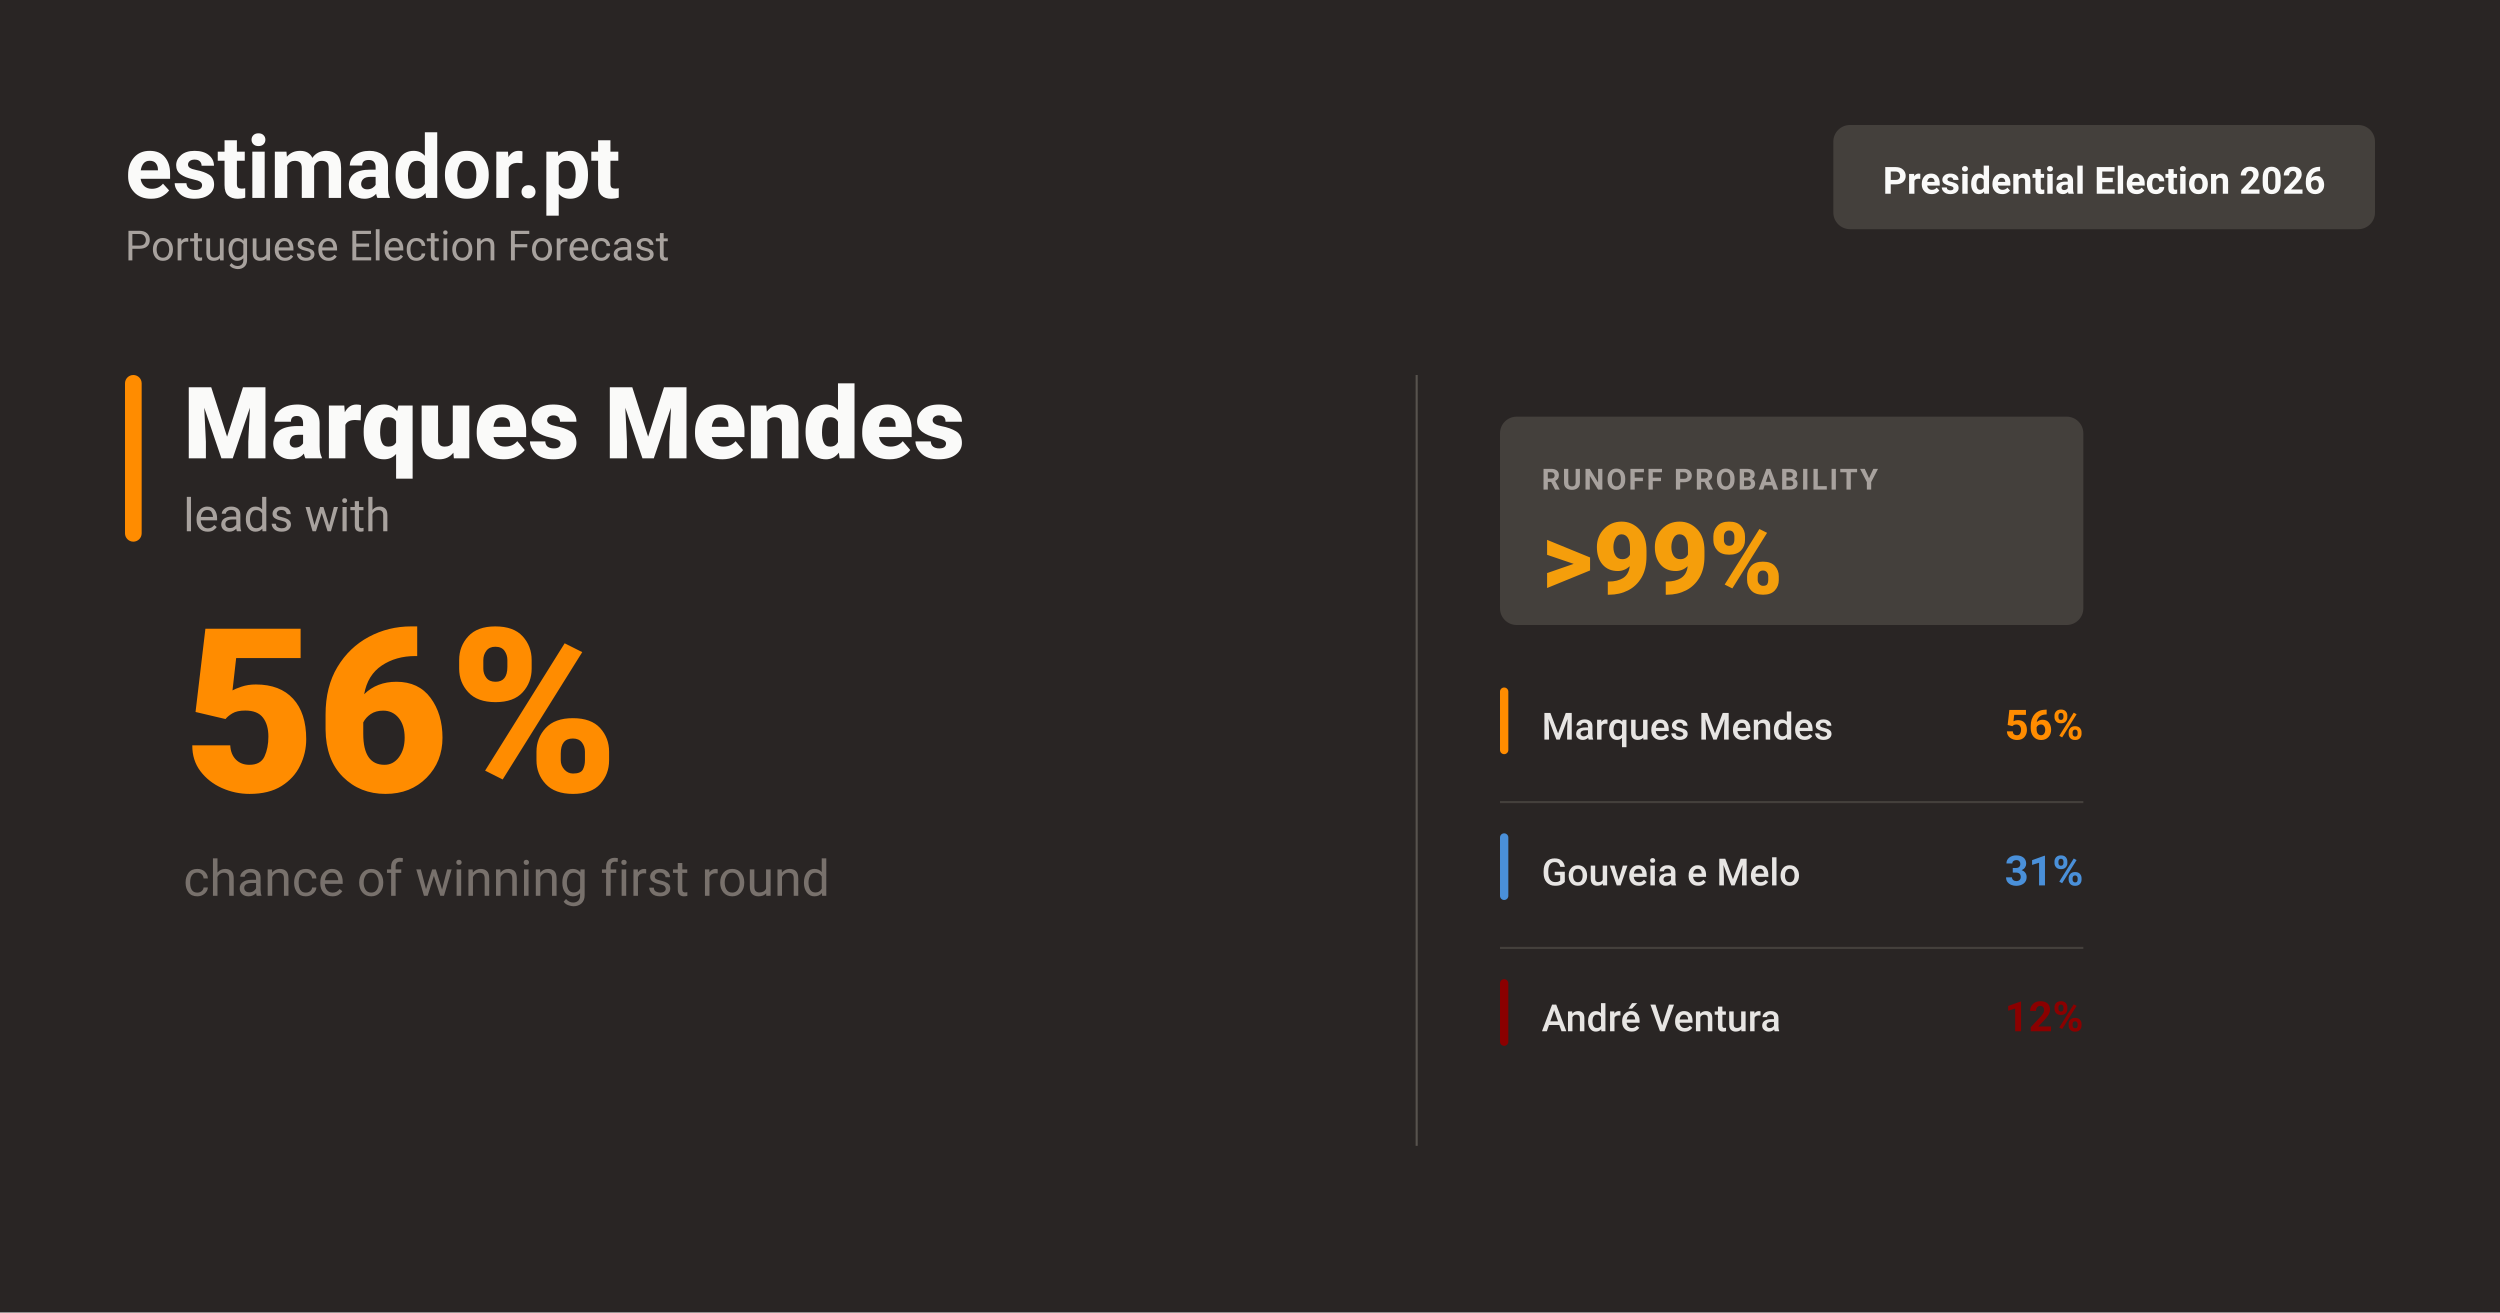
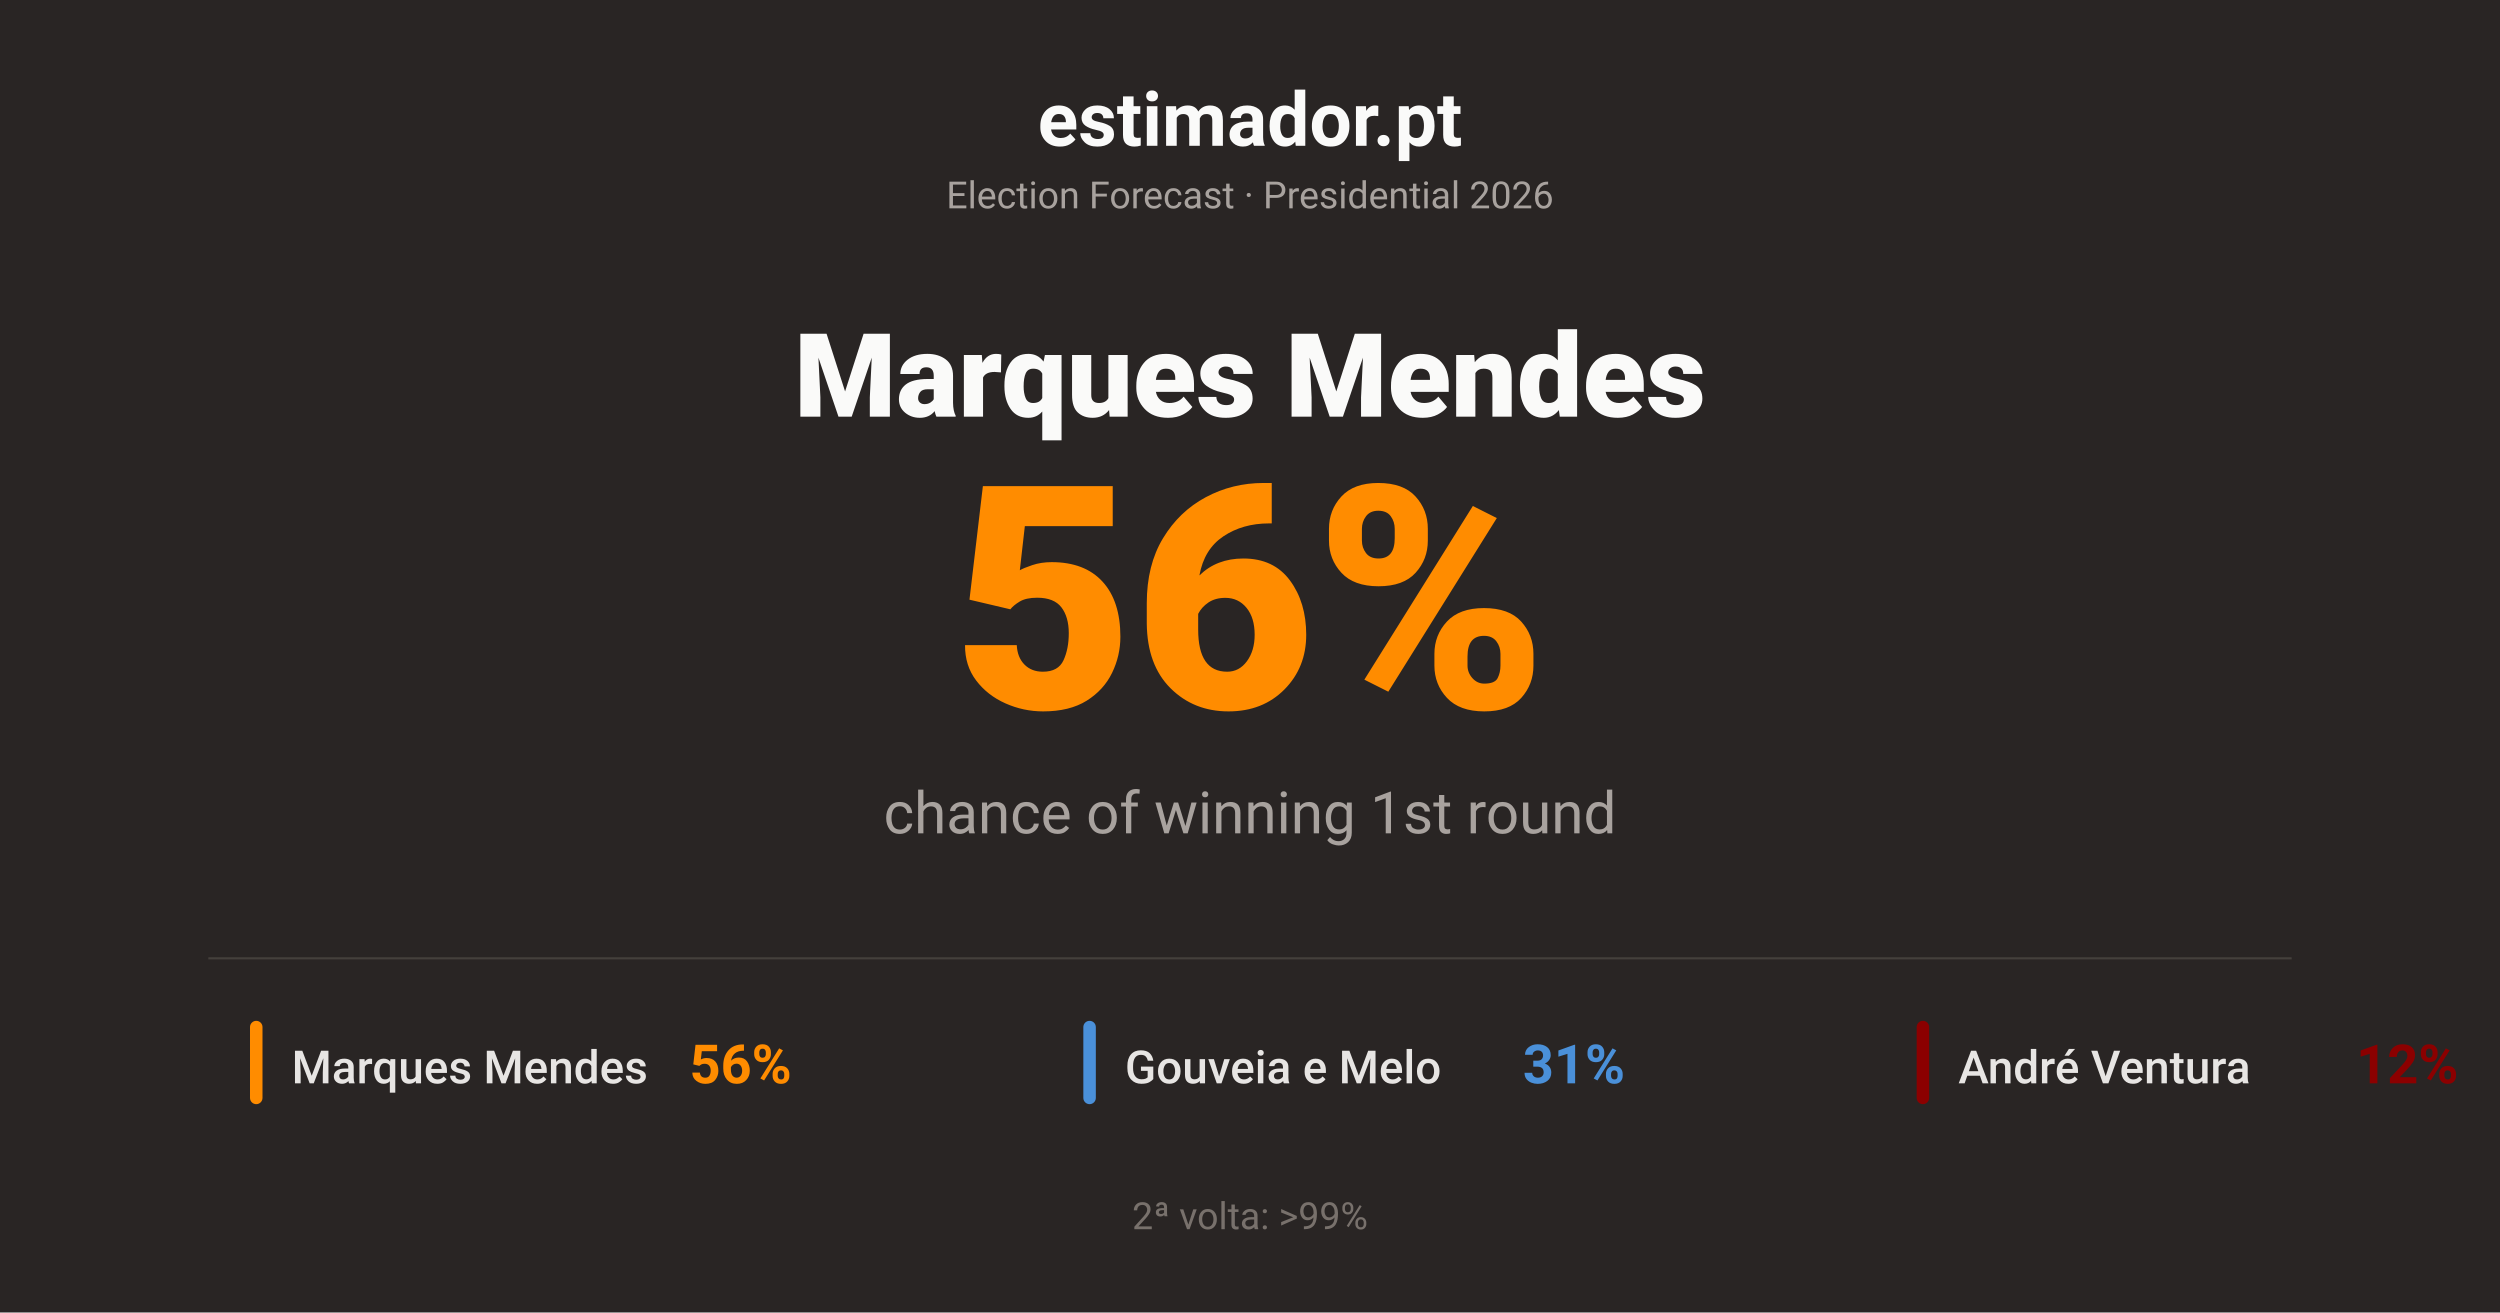
<svg xmlns="http://www.w3.org/2000/svg" width="1200" height="630">
  <defs>
    <style>
      text { font-family: -apple-system, BlinkMacSystemFont, 'Segoe UI', Roboto, Helvetica, Arial, sans-serif; }
    </style>
  </defs>
  <rect width="1200" height="630" fill="#292524" />
-   <text x="60" y="95" fill="#fafaf9" font-size="42" font-weight="700">estimador.pt</text>
-   <text x="60" y="125" fill="#a8a29e" font-size="20">Portuguese Election Forecast</text>
-   <rect x="880" y="60" width="260" height="50" rx="8" fill="#44403c" />
-   <text x="1010" y="93" fill="#fafaf9" font-size="18" font-weight="600" text-anchor="middle">Presidential Election 2026</text>
-   <rect x="60" y="180" width="8" height="80" rx="4" fill="#FF8C00" />
-   <text x="88" y="220" fill="#fafaf9" font-size="48" font-weight="800">Marques Mendes</text>
-   <text x="88" y="255" fill="#a8a29e" font-size="22">leads with</text>
-   <text x="88" y="380" fill="#FF8C00" font-size="110" font-weight="900">56%</text>
-   <text x="88" y="430" fill="#78716c" font-size="24">chance of winning first round</text>
-   <line x1="680" y1="180" x2="680" y2="550" stroke="#57534e" stroke-width="1" />
-   <rect x="720" y="200" width="280" height="100" rx="8" fill="#44403c" />
-   <text x="740" y="235" fill="#a8a29e" font-size="14" font-weight="600" letter-spacing="1">RUNOFF PROBABILITY</text>
-   <text x="740" y="285" fill="#f59e0b" font-size="48" font-weight="800">&gt;99%</text>
-   <rect x="720" y="330" width="4" height="32" rx="2" fill="#FF8C00" />
-   <text x="740" y="355" fill="#e7e5e3" font-size="18" font-weight="500">Marques Mendes</text>
-   <text x="1000" y="355" fill="#FF8C00" font-size="20" font-weight="700" text-anchor="end">56%</text>
-   <line x1="720" y1="385" x2="1000" y2="385" stroke="#44403c" stroke-width="1" />
-   <rect x="720" y="400" width="4" height="32" rx="2" fill="#4A90D9" />
-   <text x="740" y="425" fill="#e7e5e3" font-size="18" font-weight="500">Gouveia e Melo</text>
-   <text x="1000" y="425" fill="#4A90D9" font-size="20" font-weight="700" text-anchor="end">31%</text>
-   <line x1="720" y1="455" x2="1000" y2="455" stroke="#44403c" stroke-width="1" />
-   <rect x="720" y="470" width="4" height="32" rx="2" fill="#8B0000" />
-   <text x="740" y="495" fill="#e7e5e3" font-size="18" font-weight="500">André Ventura</text>
-   <text x="1000" y="495" fill="#8B0000" font-size="20" font-weight="700" text-anchor="end">12%</text>
+   <text x="600" y="70" fill="#fafaf9" font-size="36" font-weight="700" text-anchor="middle">estimador.pt</text>
+   <text x="600" y="100" fill="#a8a29e" font-size="18" text-anchor="middle">Election Forecast · Presidential 2026</text>
+   <text x="600" y="200" fill="#fafaf9" font-size="56" font-weight="800" text-anchor="middle">Marques Mendes</text>
+   <text x="600" y="340" fill="#FF8C00" font-size="150" font-weight="900" text-anchor="middle">56%</text>
+   <text x="600" y="400" fill="#a8a29e" font-size="28" text-anchor="middle">chance of winning 1st round</text>
+   <line x1="100" y1="460" x2="1100" y2="460" stroke="#44403c" stroke-width="1" />
+   <rect x="120" y="490" width="6" height="40" rx="3" fill="#FF8C00" />
+   <text x="140" y="520" fill="#e7e5e3" font-size="22" font-weight="500">Marques Mendes</text>
+   <text x="380" y="520" fill="#FF8C00" font-size="26" font-weight="700" text-anchor="end">56%</text>
+   <rect x="520" y="490" width="6" height="40" rx="3" fill="#4A90D9" />
+   <text x="540" y="520" fill="#e7e5e3" font-size="22" font-weight="500">Gouveia e Melo</text>
+   <text x="780" y="520" fill="#4A90D9" font-size="26" font-weight="700" text-anchor="end">31%</text>
+   <rect x="920" y="490" width="6" height="40" rx="3" fill="#8B0000" />
+   <text x="940" y="520" fill="#e7e5e3" font-size="22" font-weight="500">André Ventura</text>
+   <text x="1180" y="520" fill="#8B0000" font-size="26" font-weight="700" text-anchor="end">12%</text>
+   <text x="600" y="590" fill="#78716c" font-size="18" text-anchor="middle">2ª volta: &gt;99%</text>
</svg>
